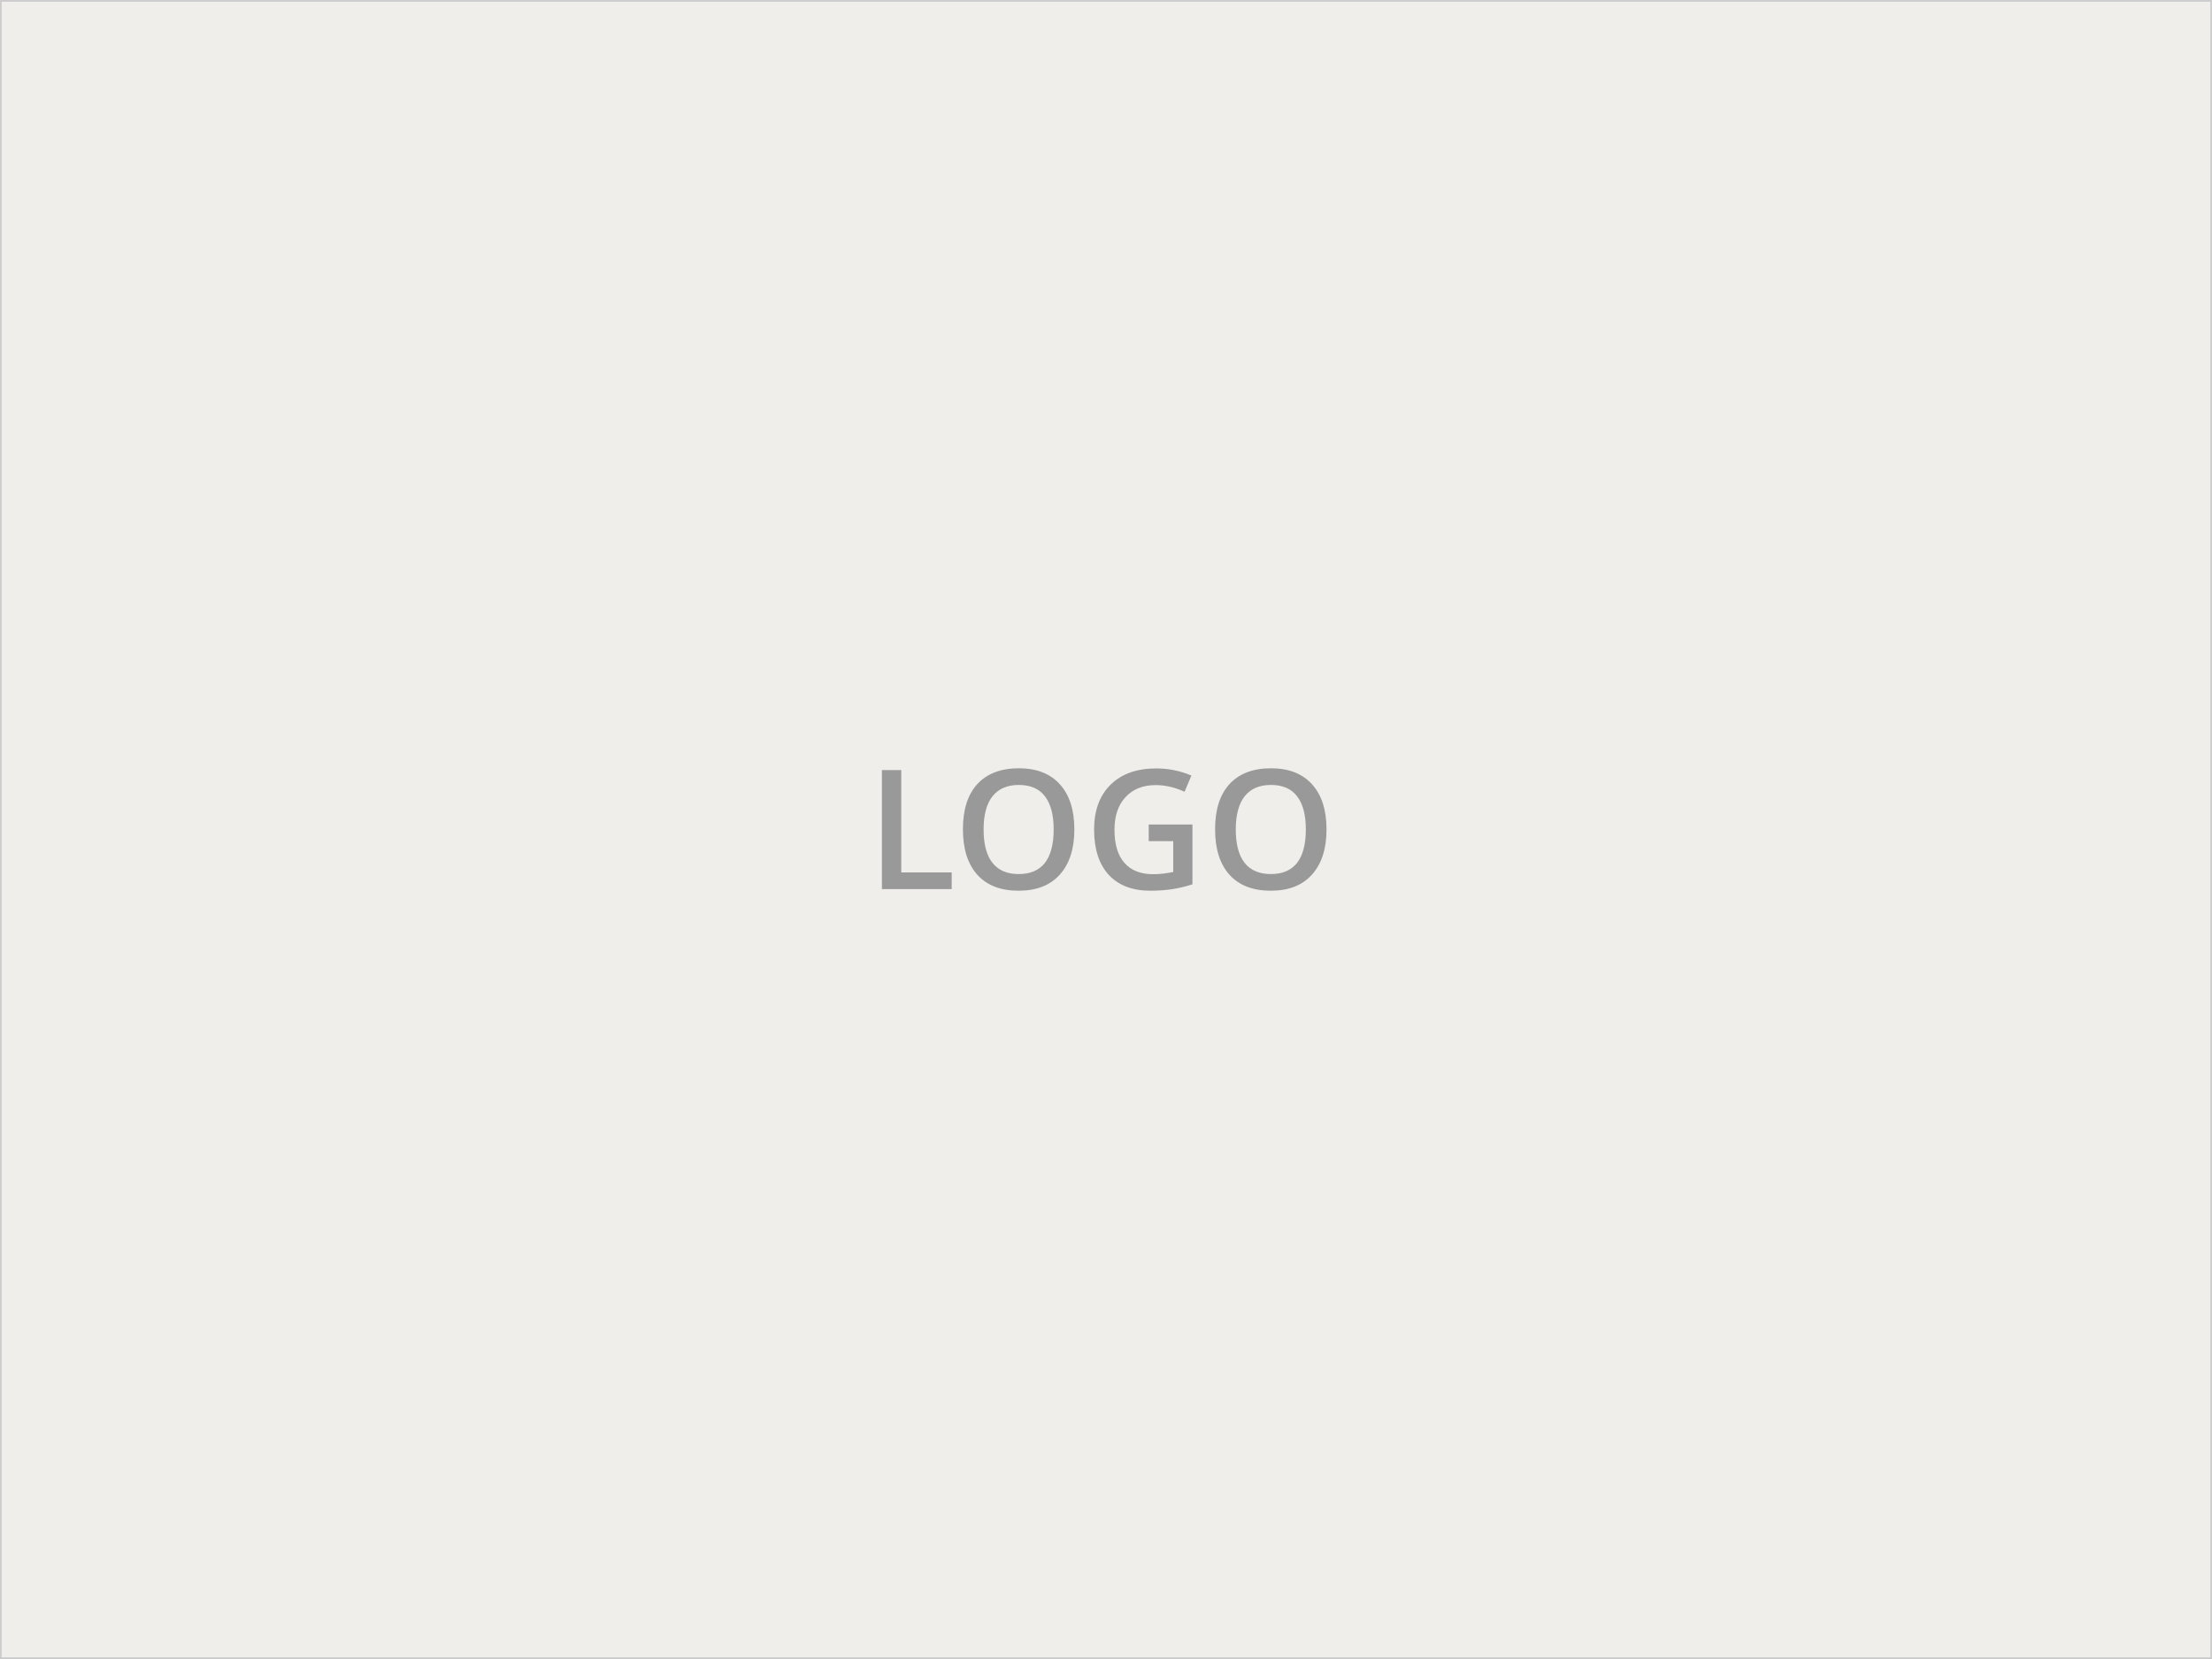
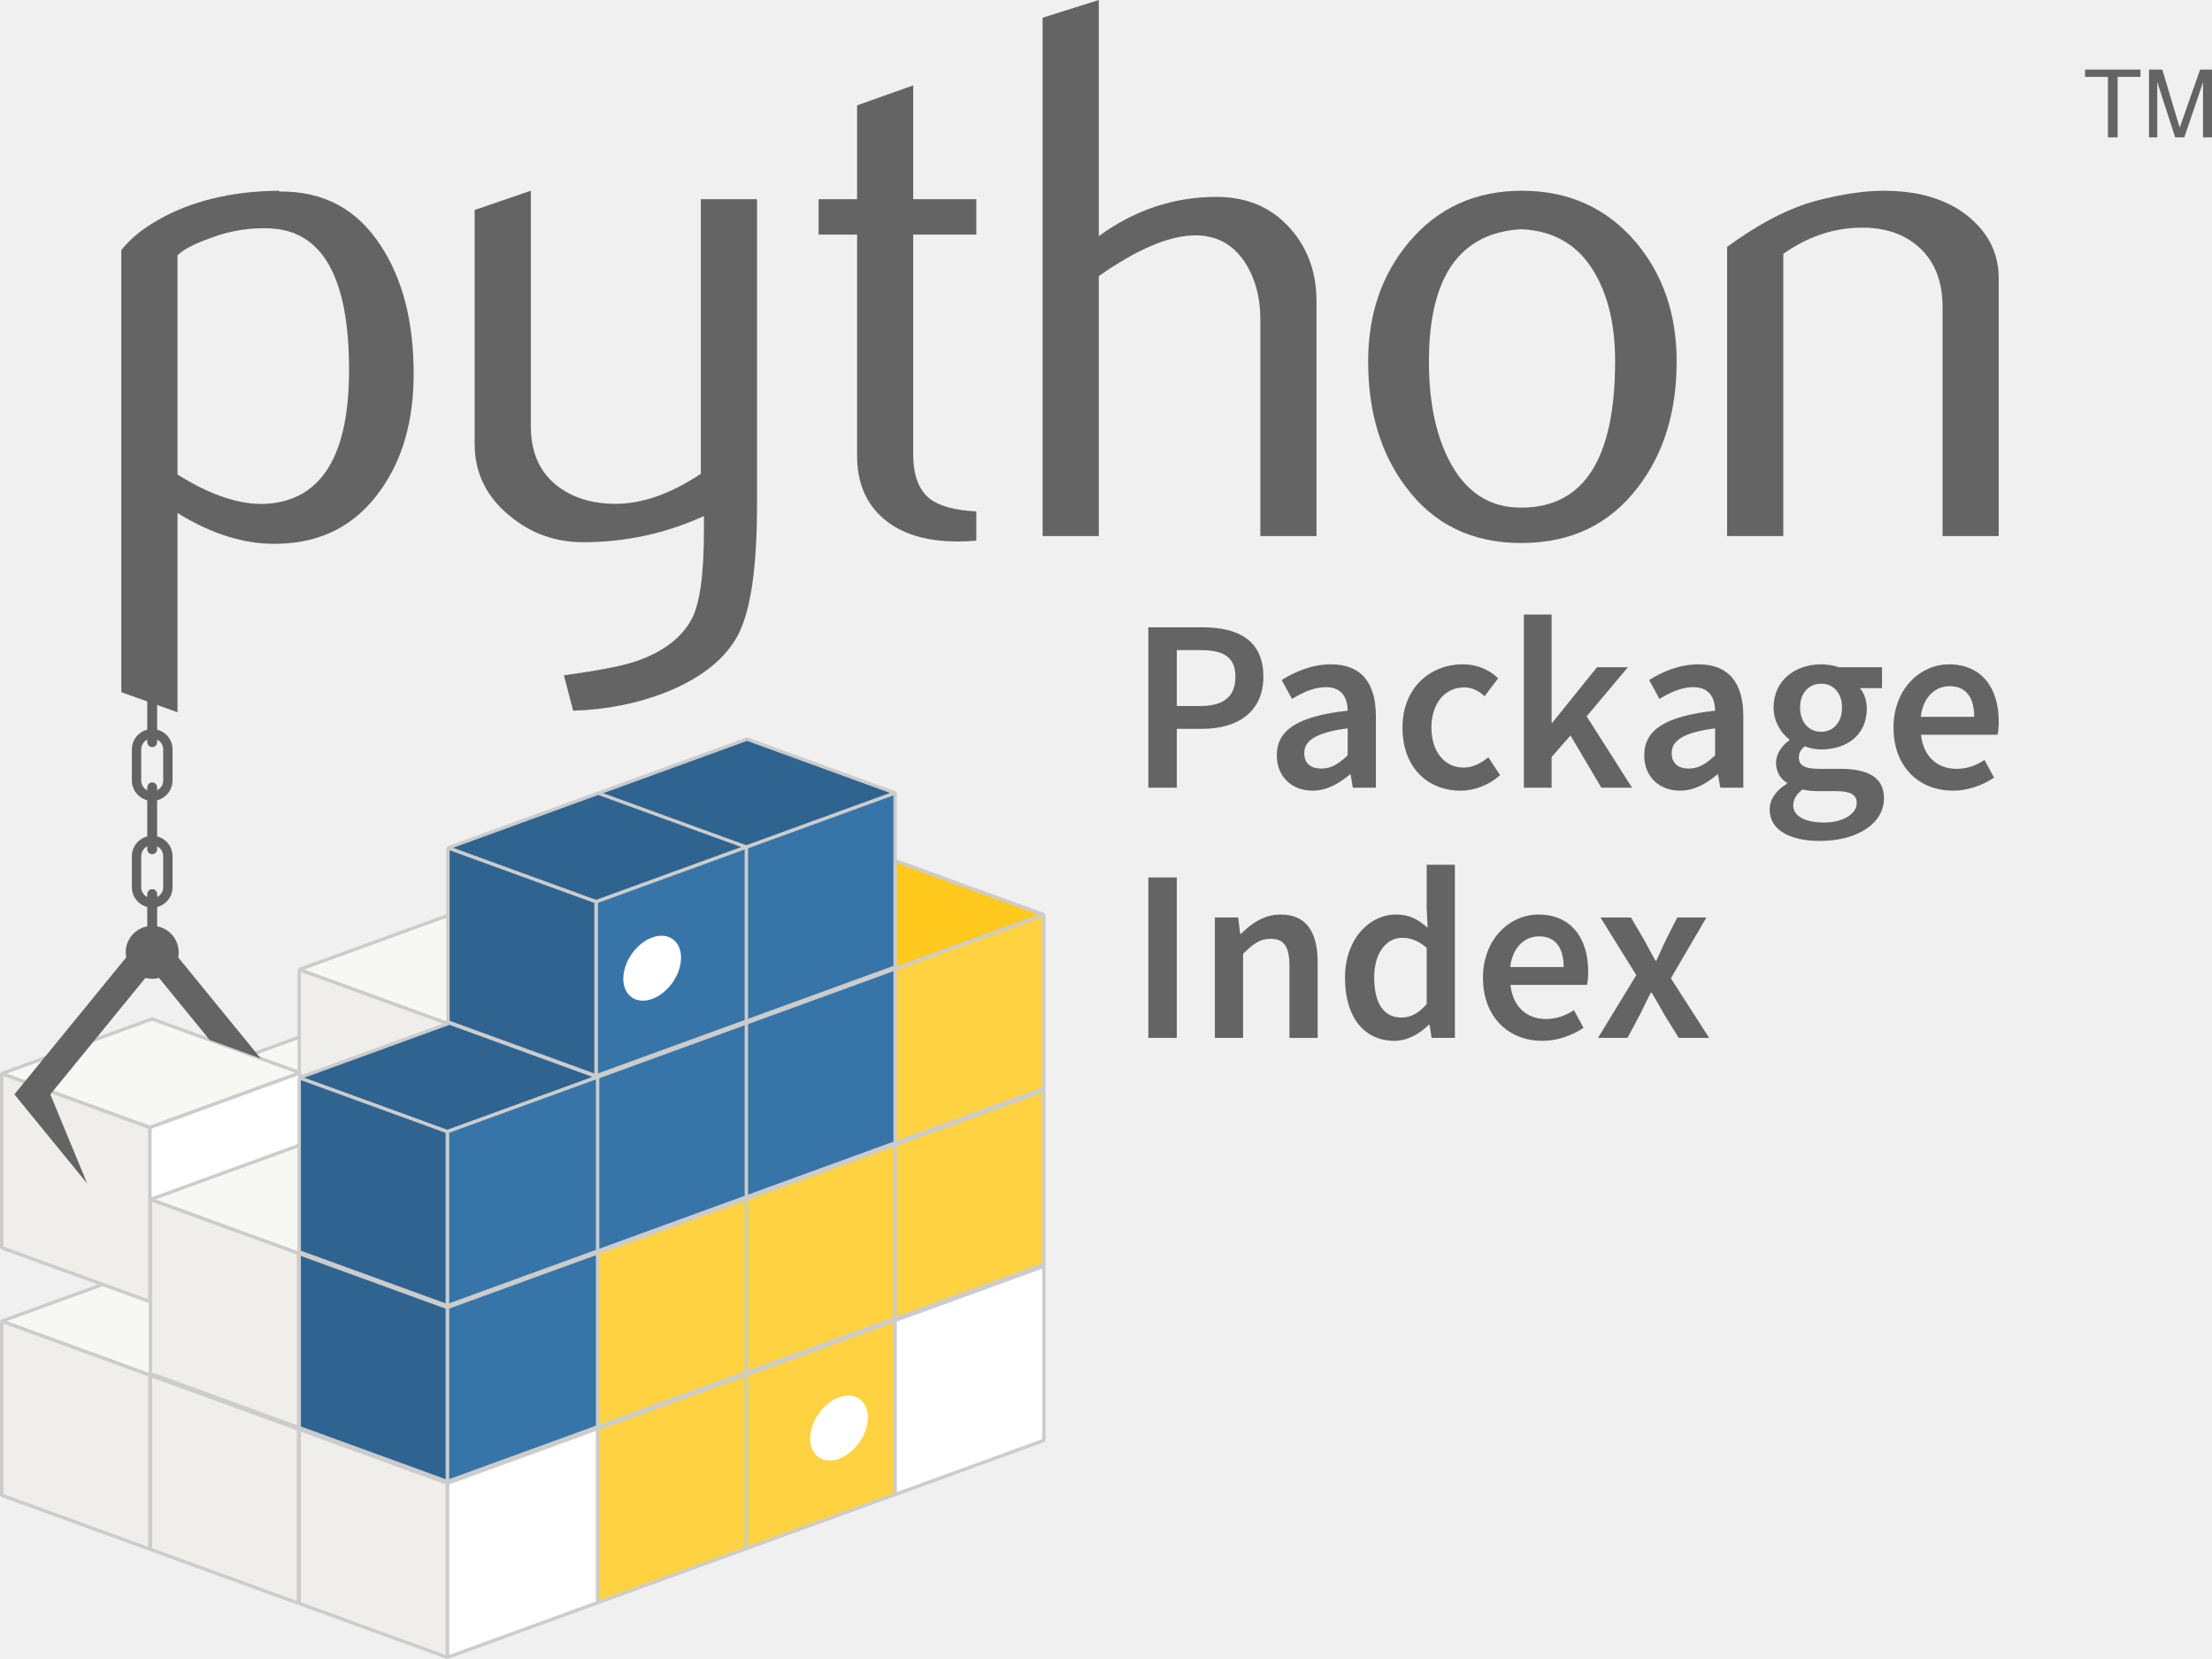
<svg xmlns="http://www.w3.org/2000/svg" width="65.566mm" height="49.173mm" viewBox="0 0 232.32 174.235" id="svg9379" version="1.1">
  <defs id="defs9381" />
  <g id="layer1" transform="translate(-369.5544,-142.3877)">
-     <g transform="translate(-396.8743,-53.31698)" id="g4397">
+     <g transform="translate(108.84,-110.4598)" id="g4397">
      <path id="path6853" style="fill:#f7f7f4;fill-opacity:1;stroke:#cccccc;stroke-width:0.355;stroke-linejoin:bevel;stroke-miterlimit:4;stroke-dasharray:none" d="m 276.515,367.463 15.555,5.662 15.786,-5.745 -15.555,-5.662 z" />
      <path d="m 292.139,354.681 15.555,5.662 15.786,-5.746 -15.555,-5.662 z" style="fill:#f7f7f4;fill-opacity:1;stroke:#cccccc;stroke-width:0.355;stroke-linejoin:bevel;stroke-miterlimit:4;stroke-dasharray:none" id="path6855" />
      <path d="m 292.139,354.681 15.555,5.662 0,18.283 -15.555,-5.662 z" style="fill:#efeeea;fill-opacity:1;stroke:#cccccc;stroke-width:0.355;stroke-linejoin:bevel;stroke-miterlimit:4;stroke-dasharray:none" id="path6857" />
      <path id="path6859" style="fill:#f7f7f4;fill-opacity:1;stroke:#cccccc;stroke-width:0.355;stroke-linejoin:bevel;stroke-miterlimit:4;stroke-dasharray:none" d="m 260.892,391.608 15.555,5.662 15.786,-5.745 -15.555,-5.662 z" />
      <path id="path6861" style="fill:#efeeea;fill-opacity:1;stroke:#cccccc;stroke-width:0.355;stroke-linejoin:bevel;stroke-miterlimit:4;stroke-dasharray:none" d="m 260.892,391.608 15.555,5.662 0,18.283 -15.555,-5.662 z" />
      <path id="path6863" style="fill:#f7f7f4;fill-opacity:1;stroke:#cccccc;stroke-width:0.355;stroke-linejoin:bevel;stroke-miterlimit:4;stroke-dasharray:none" d="m 260.892,365.608 15.555,5.662 15.786,-5.745 -15.555,-5.662 z" />
      <path id="path6865" style="fill:#ffffff;fill-opacity:1;stroke:#cccccc;stroke-width:0.355;stroke-linejoin:bevel;stroke-miterlimit:4;stroke-dasharray:none" d="m 276.447,371.27 0,18.283 15.786,-5.745 0,-18.283 z" />
      <path id="path6867" style="fill:#efeeea;fill-opacity:1;stroke:#cccccc;stroke-width:0.355;stroke-linejoin:bevel;stroke-miterlimit:4;stroke-dasharray:none" d="m 260.892,365.608 15.555,5.662 0,18.283 -15.555,-5.662 z" />
      <path id="path6869" d="m 276.7,350.057 -0.025,0.031 a 2.783,2.783 0 0 0 -2.758,2.781 2.783,2.783 0 0 0 0.053,0.531 l -11.746,14.385 7.646,9.363 -3.869,-9.363 9.984,-12.229 a 2.783,2.783 0 0 0 0.715,0.096 2.783,2.783 0 0 0 0.715,-0.094 l 5.314,6.508 5.373,1.955 -8.672,-10.621 a 2.783,2.783 0 0 0 0.051,-0.531 2.783,2.783 0 0 0 -2.756,-2.781 l -0.025,-0.031 z" style="fill:#646464;fill-opacity:1" />
      <path style="fill:#646464;fill-opacity:1" d="m 278.835,342.768 c 4e-5,-1.18 -0.956,-2.136 -2.136,-2.136 -1.179,1.3e-4 -2.136,0.956 -2.135,2.136 l 0,3.265 c 1.2e-4,1.179 0.956,2.135 2.135,2.136 1.179,5e-5 2.136,-0.956 2.136,-2.136 l 0,-3.265 z m -0.981,-0.002 0,3.265 c 0,0.638 -0.517,1.155 -1.155,1.155 -0.638,0 -1.154,-0.517 -1.154,-1.155 l 0,-3.265 c 0,-0.638 0.517,-1.154 1.154,-1.154 0.638,0 1.155,0.517 1.155,1.154 z" id="path6871" />
      <path id="path6873" d="m 278.835,331.555 c 4e-5,-1.18 -0.956,-2.136 -2.136,-2.136 -1.179,1.3e-4 -2.136,0.956 -2.135,2.136 l 0,3.265 c 1.2e-4,1.179 0.956,2.135 2.135,2.136 1.179,4e-5 2.136,-0.956 2.136,-2.136 l 0,-3.265 z m -0.981,-0.002 0,3.265 c 0,0.638 -0.517,1.155 -1.155,1.155 -0.638,0 -1.154,-0.517 -1.154,-1.155 l 0,-3.265 c 0,-0.638 0.517,-1.154 1.154,-1.154 0.638,0 1.155,0.517 1.155,1.154 z" style="fill:#646464;fill-opacity:1" />
      <path style="fill:#646464;fill-opacity:1" d="m 277.219,335.545 0,6.498 c 0,0.288 -0.232,0.52 -0.519,0.52 -0.288,0 -0.52,-0.232 -0.52,-0.52 l 0,-6.498 c 0,-0.288 0.232,-0.519 0.52,-0.519 0.288,0 0.519,0.232 0.519,0.519 z" id="path6875" />
      <path style="fill:#646464;fill-opacity:1" d="m 277.219,346.758 0,6.498 c 0,0.288 -0.232,0.52 -0.519,0.52 -0.288,0 -0.52,-0.232 -0.52,-0.52 l 0,-6.498 c 0,-0.288 0.232,-0.52 0.52,-0.52 0.288,0 0.519,0.232 0.519,0.52 z" id="path6877" />
      <path style="fill:#646464;fill-opacity:1" d="m 277.219,324.295 0,6.498 c 0,0.288 -0.232,0.52 -0.519,0.52 -0.288,0 -0.52,-0.232 -0.52,-0.52 l 0,-6.498 c 0,-0.288 0.232,-0.519 0.52,-0.519 0.288,0 0.519,0.232 0.519,0.519 z" id="path6879" />
      <path d="m 276.515,397.29 15.555,5.662 0,18.283 -15.555,-5.662 z" style="fill:#efeeea;fill-opacity:1;stroke:#cccccc;stroke-width:0.355;stroke-linejoin:bevel;stroke-miterlimit:4;stroke-dasharray:none" id="path6881" />
      <path id="path6883" style="fill:#f7f7f4;fill-opacity:1;stroke:#cccccc;stroke-width:0.355;stroke-linejoin:bevel;stroke-miterlimit:4;stroke-dasharray:none" d="m 276.515,378.826 15.555,5.662 15.786,-5.745 -15.555,-5.662 z" />
      <path id="path6885" style="fill:#efeeea;fill-opacity:1;stroke:#cccccc;stroke-width:0.355;stroke-linejoin:bevel;stroke-miterlimit:4;stroke-dasharray:none" d="m 276.515,378.826 15.555,5.662 0,18.283 -15.555,-5.662 z" />
      <path id="path6887" style="fill:#ffffff;fill-opacity:1;stroke:#cccccc;stroke-width:0.355;stroke-linejoin:bevel;stroke-miterlimit:4;stroke-dasharray:none" d="m 354.564,391.589 0,18.283 15.786,-5.745 0,-18.283 z" />
      <path d="m 338.941,397.27 0,18.283 15.786,-5.745 0,-18.283 z" style="fill:#ffd242;fill-opacity:1;stroke:#cccccc;stroke-width:0.355;stroke-linejoin:bevel;stroke-miterlimit:4;stroke-dasharray:none" id="path6889" />
      <path style="fill:#ffffff;fill-opacity:1" d="m 351.866,401.728 a 2.617,3.737 35 0 1 -3.032,4.33 2.617,3.737 35 0 1 -3.032,-2.123 2.617,3.737 35 0 1 3.032,-4.33 2.617,3.737 35 0 1 3.032,2.123 z" id="path6891" />
      <path d="m 323.318,402.952 0,18.283 15.786,-5.746 0,-18.283 z" style="fill:#ffd242;fill-opacity:1;stroke:#cccccc;stroke-width:0.355;stroke-linejoin:bevel;stroke-miterlimit:4;stroke-dasharray:none" id="path6893" />
      <path id="path6895" style="fill:#ffffff;fill-opacity:1;stroke:#cccccc;stroke-width:0.355;stroke-linejoin:bevel;stroke-miterlimit:4;stroke-dasharray:none" d="m 307.694,408.633 0,18.283 15.786,-5.745 0,-18.283 z" />
      <path id="path6897" style="fill:#efeeea;fill-opacity:1;stroke:#cccccc;stroke-width:0.355;stroke-linejoin:bevel;stroke-miterlimit:4;stroke-dasharray:none" d="m 292.139,402.971 15.555,5.662 0,18.283 -15.555,-5.662 z" />
      <path d="m 354.564,373.125 0,18.283 15.786,-5.745 0,-18.283 z" style="fill:#ffd242;fill-opacity:1;stroke:#cccccc;stroke-width:0.355;stroke-linejoin:bevel;stroke-miterlimit:4;stroke-dasharray:none" id="path6899" />
      <path id="path6901" style="fill:#ffc91d;fill-opacity:1;stroke:#cccccc;stroke-width:0.355;stroke-linejoin:bevel;stroke-miterlimit:4;stroke-dasharray:none" d="m 339.009,348.999 15.555,5.662 15.786,-5.746 -15.555,-5.662 z" />
      <path id="path6903" style="fill:#ffd242;fill-opacity:1;stroke:#cccccc;stroke-width:0.355;stroke-linejoin:bevel;stroke-miterlimit:4;stroke-dasharray:none" d="m 354.564,354.661 0,18.283 15.786,-5.745 0,-18.283 z" />
      <path id="path6905" style="fill:#ffd242;fill-opacity:1;stroke:#cccccc;stroke-width:0.355;stroke-linejoin:bevel;stroke-miterlimit:4;stroke-dasharray:none" d="m 338.941,378.806 0,18.283 15.786,-5.745 0,-18.283 z" />
      <path d="m 338.941,360.342 0,18.283 15.786,-5.745 0,-18.283 z" style="fill:#3775a9;fill-opacity:1;stroke:#cccccc;stroke-width:0.355;stroke-linejoin:bevel;stroke-miterlimit:4;stroke-dasharray:none" id="path6907" />
      <path id="path6909" style="fill:#2f6491;fill-opacity:1;stroke:#cccccc;stroke-width:0.355;stroke-linejoin:bevel;stroke-miterlimit:4;stroke-dasharray:none" d="m 323.385,336.217 15.555,5.662 15.786,-5.746 -15.555,-5.662 z" />
      <path id="path6911" style="fill:#3775a9;fill-opacity:1;stroke:#cccccc;stroke-width:0.355;stroke-linejoin:bevel;stroke-miterlimit:4;stroke-dasharray:none" d="m 338.941,341.878 0,18.283 15.786,-5.745 0,-18.283 z" />
      <path d="m 323.318,384.488 0,18.283 15.786,-5.745 0,-18.283 z" style="fill:#ffd242;fill-opacity:1;stroke:#cccccc;stroke-width:0.355;stroke-linejoin:bevel;stroke-miterlimit:4;stroke-dasharray:none" id="path6913" />
      <path id="path6915" style="fill:#3775a9;fill-opacity:1;stroke:#cccccc;stroke-width:0.355;stroke-linejoin:bevel;stroke-miterlimit:4;stroke-dasharray:none" d="m 323.318,366.024 0,18.283 15.786,-5.745 0,-18.283 z" />
      <path id="path6917" style="fill:#3775a9;fill-opacity:1;stroke:#cccccc;stroke-width:0.355;stroke-linejoin:bevel;stroke-miterlimit:4;stroke-dasharray:none" d="m 307.694,390.169 0,18.283 15.786,-5.745 0,-18.283 z" />
      <path id="path6919" style="fill:#2f6491;fill-opacity:1;stroke:#cccccc;stroke-width:0.355;stroke-linejoin:bevel;stroke-miterlimit:4;stroke-dasharray:none" d="m 292.139,384.507 15.555,5.662 0,18.283 -15.555,-5.662 z" />
      <path d="m 292.139,366.043 15.555,5.662 15.786,-5.745 -15.555,-5.662 z" style="fill:#2f6491;fill-opacity:1;stroke:#cccccc;stroke-width:0.355;stroke-linejoin:bevel;stroke-miterlimit:4;stroke-dasharray:none" id="path6921" />
      <path d="m 307.694,371.705 0,18.283 15.786,-5.745 0,-18.283 z" style="fill:#3775a9;fill-opacity:1;stroke:#cccccc;stroke-width:0.355;stroke-linejoin:bevel;stroke-miterlimit:4;stroke-dasharray:none" id="path6923" />
      <path d="m 292.139,366.043 15.555,5.662 0,18.283 -15.555,-5.662 z" style="fill:#2f6491;fill-opacity:1;stroke:#cccccc;stroke-width:0.355;stroke-linejoin:bevel;stroke-miterlimit:4;stroke-dasharray:none" id="path6925" />
      <path d="m 307.762,341.898 15.555,5.662 15.786,-5.746 -15.555,-5.662 z" style="fill:#2f6491;fill-opacity:1;stroke:#cccccc;stroke-width:0.355;stroke-linejoin:bevel;stroke-miterlimit:4;stroke-dasharray:none" id="path6927" />
      <path d="m 323.318,347.56 0,18.283 15.786,-5.745 0,-18.283 z" style="fill:#3775a9;fill-opacity:1;stroke:#cccccc;stroke-width:0.355;stroke-linejoin:bevel;stroke-miterlimit:4;stroke-dasharray:none" id="path6929" />
      <path d="m 307.762,341.898 15.555,5.662 0,18.283 -15.555,-5.662 z" style="fill:#2f6491;fill-opacity:1;stroke:#cccccc;stroke-width:0.355;stroke-linejoin:bevel;stroke-miterlimit:4;stroke-dasharray:none" id="path6931" />
      <path style="fill:#ffffff;fill-opacity:1" d="m 332.242,353.432 a 2.617,3.737 35 0 1 -3.032,4.33 2.617,3.737 35 0 1 -3.032,-2.123 2.617,3.737 35 0 1 3.032,-4.33 2.617,3.737 35 0 1 3.032,2.123 z" id="path6933" />
      <path d="m 297.375,291.705 c 0,-9.645 -2.75,-14.597 -8.251,-14.868 -2.189,-0.103 -4.325,0.245 -6.404,1.052 -1.659,0.594 -2.776,1.181 -3.363,1.775 l 0,23.021 c 3.518,2.208 6.643,3.234 9.367,3.073 5.765,-0.381 8.651,-5.061 8.651,-14.054 z m 6.785,0.4 c 0,4.9 -1.149,8.967 -3.46,12.202 -2.576,3.66 -6.146,5.546 -10.71,5.649 -3.441,0.11 -6.985,-0.968 -10.633,-3.228 l 0,20.923 -5.901,-2.105 0,-46.443 c 0.968,-1.188 2.214,-2.208 3.725,-3.073 3.512,-2.046 7.779,-3.099 12.802,-3.15 l 0.084,0.084 c 4.59,-0.058 8.128,1.827 10.613,5.649 2.318,3.506 3.48,7.999 3.48,13.493 z" style="fill:#646464;fill-opacity:1" id="path6935" />
      <path d="m 340.223,305.837 c 0,6.572 -0.659,11.123 -1.975,13.654 -1.323,2.531 -3.841,4.551 -7.56,6.056 -3.015,1.188 -6.275,1.833 -9.774,1.943 l -0.975,-3.719 c 3.557,-0.484 6.062,-0.968 7.515,-1.453 2.86,-0.968 4.823,-2.453 5.901,-4.442 0.865,-1.62 1.291,-4.713 1.291,-9.29 l 0,-1.536 c -4.035,1.833 -8.263,2.744 -12.686,2.744 -2.905,0 -5.468,-0.91 -7.676,-2.744 -2.479,-1.995 -3.719,-4.526 -3.719,-7.592 l 0,-24.558 5.901,-2.021 0,24.719 c 0,2.64 0.852,4.674 2.557,6.101 1.704,1.427 3.912,2.111 6.617,2.059 2.705,-0.058 5.604,-1.104 8.683,-3.15 l 0,-28.838 5.901,0 0,32.066 z" style="fill:#646464;fill-opacity:1" id="path6937" />
      <path d="m 363.257,309.633 c -0.704,0.058 -1.349,0.084 -1.943,0.084 -3.338,0 -5.939,-0.794 -7.799,-2.389 -1.853,-1.595 -2.782,-3.796 -2.782,-6.604 l 0,-23.241 -4.041,0 0,-3.712 4.041,0 0,-9.858 5.894,-2.098 0,11.956 6.63,0 0,3.712 -6.63,0 0,23.08 c 0,2.214 0.594,3.783 1.782,4.7 1.02,0.755 2.64,1.188 4.848,1.298 l 0,3.073 z" style="fill:#646464;fill-opacity:1" id="path6939" />
      <path d="m 398.984,309.149 -5.901,0 0,-22.776 c 0,-2.318 -0.542,-4.312 -1.62,-5.978 -1.246,-1.885 -2.976,-2.828 -5.197,-2.828 -2.705,0 -6.088,1.427 -10.149,4.28 l 0,27.302 -5.901,0 0,-54.442 5.901,-1.859 0,24.797 c 3.77,-2.744 7.889,-4.119 12.363,-4.119 3.125,0 5.655,1.052 7.592,3.15 1.943,2.098 2.912,4.713 2.912,7.837 l 0,24.635 0,0 z" style="fill:#646464;fill-opacity:1" id="path6941" />
      <path d="m 430.346,290.776 c 0,-3.706 -0.704,-6.766 -2.105,-9.187 -1.666,-2.95 -4.254,-4.506 -7.753,-4.668 -6.469,0.374 -9.697,5.01 -9.697,13.893 0,4.074 0.671,7.476 2.027,10.207 1.73,3.48 4.325,5.197 7.786,5.139 6.495,-0.052 9.742,-5.178 9.742,-15.384 z m 6.462,0.039 c 0,5.274 -1.349,9.664 -4.041,13.17 -2.963,3.925 -7.056,5.894 -12.279,5.894 -5.178,0 -9.212,-1.969 -12.124,-5.894 -2.64,-3.506 -3.957,-7.895 -3.957,-13.17 0,-4.958 1.427,-9.129 4.28,-12.524 3.015,-3.602 6.979,-5.41 11.879,-5.41 4.9,0 8.89,1.808 11.963,5.41 2.853,3.396 4.28,7.566 4.28,12.524 z" style="fill:#646464;fill-opacity:1" id="path6943" />
      <path d="m 470.637,309.149 -5.901,0 0,-24.067 c 0,-2.64 -0.794,-4.7 -2.382,-6.185 -1.588,-1.478 -3.706,-2.195 -6.346,-2.137 -2.802,0.052 -5.468,0.968 -7.999,2.744 l 0,29.645 -5.901,0 0,-30.375 c 3.396,-2.473 6.52,-4.087 9.374,-4.842 2.692,-0.704 5.068,-1.052 7.114,-1.052 1.401,0 2.718,0.136 3.957,0.407 2.318,0.536 4.203,1.53 5.655,2.989 1.62,1.614 2.427,3.551 2.427,5.817 l 0,27.056 z" style="fill:#646464;fill-opacity:1" id="path6945" />
      <path id="path6947" style="font-style:normal;font-weight:normal;font-size:15.164px;line-height:125%;font-family:'Bitstream Vera Sans';fill:#646464;fill-opacity:1;stroke:none;stroke-width:1px;stroke-linecap:butt;stroke-linejoin:miter;stroke-opacity:1" d="m 482.106,267.276 1.014,0 0,-6.358 2.402,0 0,-0.758 -5.817,0 0,0.758 2.401,0 0,6.358 m 4.314,0 0.866,0 0,-5.807 1.88,5.806 0.964,0 1.959,-5.787 0,5.787 0.945,0 0,-7.116 -1.25,0 -2.141,6.096 -1.826,-6.096 -1.398,0 0,7.116" />
      <path id="path6949" style="font-style:normal;font-variant:normal;font-weight:600;font-stretch:normal;font-size:medium;line-height:125%;font-family:'Source Sans Pro';-inkscape-font-specification:'Source Sans Pro Semi-Bold';letter-spacing:0px;word-spacing:0px;fill:#646464;fill-opacity:1;stroke:none;stroke-width:1px;stroke-linecap:butt;stroke-linejoin:miter;stroke-opacity:1" d="m 381.321,335.579 2.988,0 0,-6.183 2.679,0 c 3.632,0 6.415,-1.726 6.415,-5.461 0,-3.916 -2.731,-5.204 -6.415,-5.204 l -5.667,0 0,16.848 z m 2.988,-8.578 0,-5.874 2.447,0 c 2.447,0 3.71,0.696 3.71,2.808 0,2.061 -1.211,3.066 -3.71,3.066 l -2.447,0 z" />
      <path id="path6951" style="font-style:normal;font-variant:normal;font-weight:600;font-stretch:normal;font-size:medium;line-height:125%;font-family:'Source Sans Pro';-inkscape-font-specification:'Source Sans Pro Semi-Bold';letter-spacing:0px;word-spacing:0px;fill:#646464;fill-opacity:1;stroke:none;stroke-width:1px;stroke-linecap:butt;stroke-linejoin:miter;stroke-opacity:1" d="m 394.812,332.178 c 0,2.215 1.546,3.71 3.761,3.71 1.494,0 2.782,-0.747 3.916,-1.7 l 0.077,0 0.232,1.391 2.422,0 0,-7.497 c 0,-3.529 -1.546,-5.461 -4.714,-5.461 -2.009,0 -3.787,0.773 -5.178,1.649 l 1.082,1.984 c 1.108,-0.67 2.293,-1.237 3.555,-1.237 1.7,0 2.267,1.133 2.293,2.473 -5.178,0.567 -7.445,1.984 -7.445,4.689 z m 2.885,-0.232 c 0,-1.262 1.134,-2.164 4.56,-2.602 l 0,2.834 c -0.927,0.876 -1.726,1.391 -2.756,1.391 -1.056,0 -1.803,-0.489 -1.803,-1.623 z" />
      <path id="path6953" style="font-style:normal;font-variant:normal;font-weight:600;font-stretch:normal;font-size:medium;line-height:125%;font-family:'Source Sans Pro';-inkscape-font-specification:'Source Sans Pro Semi-Bold';letter-spacing:0px;word-spacing:0px;fill:#646464;fill-opacity:1;stroke:none;stroke-width:1px;stroke-linecap:butt;stroke-linejoin:miter;stroke-opacity:1" d="m 408.013,329.267 c 0,4.199 2.653,6.621 6.105,6.621 1.443,0 2.963,-0.567 4.148,-1.623 l -1.237,-1.881 c -0.696,0.567 -1.571,1.082 -2.602,1.082 -1.984,0 -3.375,-1.674 -3.375,-4.199 0,-2.55 1.417,-4.225 3.452,-4.225 0.799,0 1.468,0.335 2.138,0.927 l 1.417,-1.881 c -0.85,-0.824 -2.087,-1.468 -3.71,-1.468 -3.375,0 -6.337,2.422 -6.337,6.646 z" />
      <path id="path6955" style="font-style:normal;font-variant:normal;font-weight:600;font-stretch:normal;font-size:medium;line-height:125%;font-family:'Source Sans Pro';-inkscape-font-specification:'Source Sans Pro Semi-Bold';letter-spacing:0px;word-spacing:0px;fill:#646464;fill-opacity:1;stroke:none;stroke-width:1px;stroke-linecap:butt;stroke-linejoin:miter;stroke-opacity:1" d="m 420.762,335.579 2.911,0 0,-3.22 1.984,-2.267 3.246,5.487 3.22,0 -4.766,-7.497 4.328,-5.152 -3.246,0 -4.689,5.822 -0.077,0 0,-11.361 -2.911,0 0,18.187 z" />
      <path id="path6957" style="font-style:normal;font-variant:normal;font-weight:600;font-stretch:normal;font-size:medium;line-height:125%;font-family:'Source Sans Pro';-inkscape-font-specification:'Source Sans Pro Semi-Bold';letter-spacing:0px;word-spacing:0px;fill:#646464;fill-opacity:1;stroke:none;stroke-width:1px;stroke-linecap:butt;stroke-linejoin:miter;stroke-opacity:1" d="m 433.403,332.178 c 0,2.215 1.546,3.71 3.761,3.71 1.494,0 2.782,-0.747 3.916,-1.7 l 0.077,0 0.232,1.391 2.422,0 0,-7.497 c 0,-3.529 -1.546,-5.461 -4.714,-5.461 -2.009,0 -3.787,0.773 -5.178,1.649 l 1.082,1.984 c 1.108,-0.67 2.293,-1.237 3.555,-1.237 1.7,0 2.267,1.133 2.293,2.473 -5.178,0.567 -7.445,1.984 -7.445,4.689 z m 2.885,-0.232 c 0,-1.262 1.134,-2.164 4.56,-2.602 l 0,2.834 c -0.927,0.876 -1.726,1.391 -2.756,1.391 -1.056,0 -1.803,-0.489 -1.803,-1.623 z" />
      <path id="path6959" style="font-style:normal;font-variant:normal;font-weight:600;font-stretch:normal;font-size:medium;line-height:125%;font-family:'Source Sans Pro';-inkscape-font-specification:'Source Sans Pro Semi-Bold';letter-spacing:0px;word-spacing:0px;fill:#646464;fill-opacity:1;stroke:none;stroke-width:1px;stroke-linecap:butt;stroke-linejoin:miter;stroke-opacity:1" d="m 449.052,337.433 c 0,-0.593 0.309,-1.159 0.979,-1.674 0.489,0.129 1.03,0.18 1.726,0.18 l 1.726,0 c 1.443,0 2.241,0.283 2.241,1.262 0,1.082 -1.391,2.035 -3.426,2.035 -2.009,0 -3.246,-0.67 -3.246,-1.803 z m -2.473,0.438 c 0,2.215 2.241,3.297 5.255,3.297 4.122,0 6.749,-1.958 6.749,-4.457 0,-2.19 -1.597,-3.117 -4.637,-3.117 l -2.241,0 c -1.546,0 -2.061,-0.438 -2.061,-1.159 0,-0.567 0.232,-0.876 0.618,-1.211 0.567,0.232 1.185,0.335 1.726,0.335 2.679,0 4.792,-1.494 4.792,-4.302 0,-0.876 -0.309,-1.649 -0.721,-2.138 l 2.318,0 0,-2.19 -4.534,0 c -0.515,-0.18 -1.159,-0.309 -1.855,-0.309 -2.653,0 -4.998,1.623 -4.998,4.534 0,1.494 0.799,2.705 1.649,3.349 l 0,0.103 c -0.721,0.515 -1.391,1.365 -1.391,2.344 0,1.03 0.489,1.7 1.133,2.112 l 0,0.103 c -1.159,0.721 -1.803,1.649 -1.803,2.705 z m 5.41,-8.166 c -1.237,0 -2.215,-0.927 -2.215,-2.55 0,-1.597 0.979,-2.499 2.215,-2.499 1.236,0 2.19,0.927 2.19,2.499 0,1.623 -0.979,2.55 -2.19,2.55 z" />
      <path id="path6961" style="font-style:normal;font-variant:normal;font-weight:600;font-stretch:normal;font-size:medium;line-height:125%;font-family:'Source Sans Pro';-inkscape-font-specification:'Source Sans Pro Semi-Bold';letter-spacing:0px;word-spacing:0px;fill:#646464;fill-opacity:1;stroke:none;stroke-width:1px;stroke-linecap:butt;stroke-linejoin:miter;stroke-opacity:1" d="m 459.585,329.267 c 0,4.173 2.731,6.621 6.234,6.621 1.597,0 3.117,-0.567 4.328,-1.365 l -1.005,-1.855 c -0.927,0.593 -1.855,0.927 -2.937,0.927 -2.035,0 -3.478,-1.288 -3.735,-3.581 l 8.038,0 c 0.077,-0.309 0.129,-0.824 0.129,-1.391 0,-3.529 -1.803,-6.002 -5.23,-6.002 -2.963,0 -5.822,2.525 -5.822,6.646 z m 2.86,-1.133 c 0.258,-2.112 1.546,-3.22 3.04,-3.22 1.726,0 2.576,1.211 2.576,3.22 l -5.616,0 z" />
      <path id="path6963" style="font-style:normal;font-variant:normal;font-weight:600;font-stretch:normal;font-size:medium;line-height:125%;font-family:'Source Sans Pro';-inkscape-font-specification:'Source Sans Pro Semi-Bold';letter-spacing:0px;word-spacing:0px;fill:#646464;fill-opacity:1;stroke:none;stroke-width:1px;stroke-linecap:butt;stroke-linejoin:miter;stroke-opacity:1" d="m 381.321,361.855 2.988,0 0,-16.848 -2.988,0 0,16.848 z" />
      <path id="path6965" style="font-style:normal;font-variant:normal;font-weight:600;font-stretch:normal;font-size:medium;line-height:125%;font-family:'Source Sans Pro';-inkscape-font-specification:'Source Sans Pro Semi-Bold';letter-spacing:0px;word-spacing:0px;fill:#646464;fill-opacity:1;stroke:none;stroke-width:1px;stroke-linecap:butt;stroke-linejoin:miter;stroke-opacity:1" d="m 388.309,361.855 2.963,0 0,-8.836 c 1.056,-1.03 1.777,-1.571 2.885,-1.571 1.391,0 1.984,0.773 1.984,2.86 l 0,7.548 2.962,0 0,-7.934 c 0,-3.194 -1.185,-5.023 -3.89,-5.023 -1.726,0 -3.014,0.902 -4.147,2.009 l -0.103,0 -0.206,-1.7 -2.447,0 0,12.649 z" />
      <path id="path6967" style="font-style:normal;font-variant:normal;font-weight:600;font-stretch:normal;font-size:medium;line-height:125%;font-family:'Source Sans Pro';-inkscape-font-specification:'Source Sans Pro Semi-Bold';letter-spacing:0px;word-spacing:0px;fill:#646464;fill-opacity:1;stroke:none;stroke-width:1px;stroke-linecap:butt;stroke-linejoin:miter;stroke-opacity:1" d="m 401.976,355.543 c 0,4.173 2.035,6.621 5.204,6.621 1.365,0 2.653,-0.747 3.581,-1.674 l 0.103,0 0.206,1.365 2.447,0 0,-18.187 -2.963,0 0,4.585 0.103,2.035 c -0.979,-0.85 -1.881,-1.391 -3.323,-1.391 -2.756,0 -5.358,2.525 -5.358,6.646 z m 3.066,-0.026 c 0,-2.653 1.314,-4.173 2.937,-4.173 0.85,0 1.7,0.283 2.576,1.056 l 0,5.899 c -0.85,0.979 -1.674,1.417 -2.653,1.417 -1.829,0 -2.86,-1.468 -2.86,-4.199 z" />
      <path id="path6969" style="font-style:normal;font-variant:normal;font-weight:600;font-stretch:normal;font-size:medium;line-height:125%;font-family:'Source Sans Pro';-inkscape-font-specification:'Source Sans Pro Semi-Bold';letter-spacing:0px;word-spacing:0px;fill:#646464;fill-opacity:1;stroke:none;stroke-width:1px;stroke-linecap:butt;stroke-linejoin:miter;stroke-opacity:1" d="m 416.466,355.543 c 0,4.173 2.731,6.621 6.234,6.621 1.597,0 3.117,-0.567 4.328,-1.365 l -1.005,-1.855 c -0.927,0.593 -1.855,0.927 -2.937,0.927 -2.035,0 -3.478,-1.288 -3.735,-3.581 l 8.038,0 c 0.077,-0.309 0.129,-0.824 0.129,-1.391 0,-3.529 -1.803,-6.002 -5.23,-6.002 -2.963,0 -5.822,2.525 -5.822,6.646 z m 2.859,-1.133 c 0.258,-2.112 1.546,-3.22 3.04,-3.22 1.726,0 2.576,1.211 2.576,3.22 l -5.616,0 z" />
      <path id="path6971" style="font-style:normal;font-variant:normal;font-weight:600;font-stretch:normal;font-size:medium;line-height:125%;font-family:'Source Sans Pro';-inkscape-font-specification:'Source Sans Pro Semi-Bold';letter-spacing:0px;word-spacing:0px;fill:#646464;fill-opacity:1;stroke:none;stroke-width:1px;stroke-linecap:butt;stroke-linejoin:miter;stroke-opacity:1" d="m 428.55,361.855 3.091,0 1.34,-2.499 c 0.361,-0.773 0.747,-1.52 1.108,-2.241 l 0.103,0 c 0.438,0.721 0.876,1.494 1.288,2.241 l 1.546,2.499 3.194,0 -4.019,-6.26 3.735,-6.389 -3.066,0 -1.211,2.396 c -0.309,0.696 -0.67,1.443 -0.979,2.138 l -0.103,0 c -0.386,-0.696 -0.799,-1.443 -1.159,-2.138 l -1.417,-2.396 -3.194,0 3.761,6.054 -4.019,6.595 z" />
    </g>
-     <rect style="color:#000000;clip-rule:nonzero;display:inline;overflow:visible;visibility:visible;opacity:1;isolation:auto;mix-blend-mode:normal;color-interpolation:sRGB;color-interpolation-filters:linearRGB;solid-color:#000000;solid-opacity:1;fill:#efeeea;fill-opacity:1;fill-rule:nonzero;stroke:#cccccc;stroke-width:0.355;stroke-linecap:butt;stroke-linejoin:bevel;stroke-miterlimit:4;stroke-dasharray:none;stroke-dashoffset:0;stroke-opacity:1;color-rendering:auto;image-rendering:auto;shape-rendering:auto;text-rendering:auto;enable-background:accumulate" id="rect10268" width="232.32" height="174.235" x="369.554" y="142.388" />
-     <text xml:space="preserve" style="font-style:normal;font-weight:normal;font-size:40px;line-height:125%;font-family:sans-serif;letter-spacing:0px;word-spacing:0px;fill:#999999;fill-opacity:1;stroke:none;stroke-width:1px;stroke-linecap:butt;stroke-linejoin:miter;stroke-opacity:1" x="460.524" y="235.764" id="text5345">
-       <tspan id="tspan5347" x="460.524" y="235.764" style="font-style:normal;font-variant:normal;font-weight:600;font-stretch:normal;font-size:17.5px;font-family:'Open Sans';-inkscape-font-specification:'Open Sans Semi-Bold';fill:#999999">LOGO</tspan>
-     </text>
  </g>
</svg>
